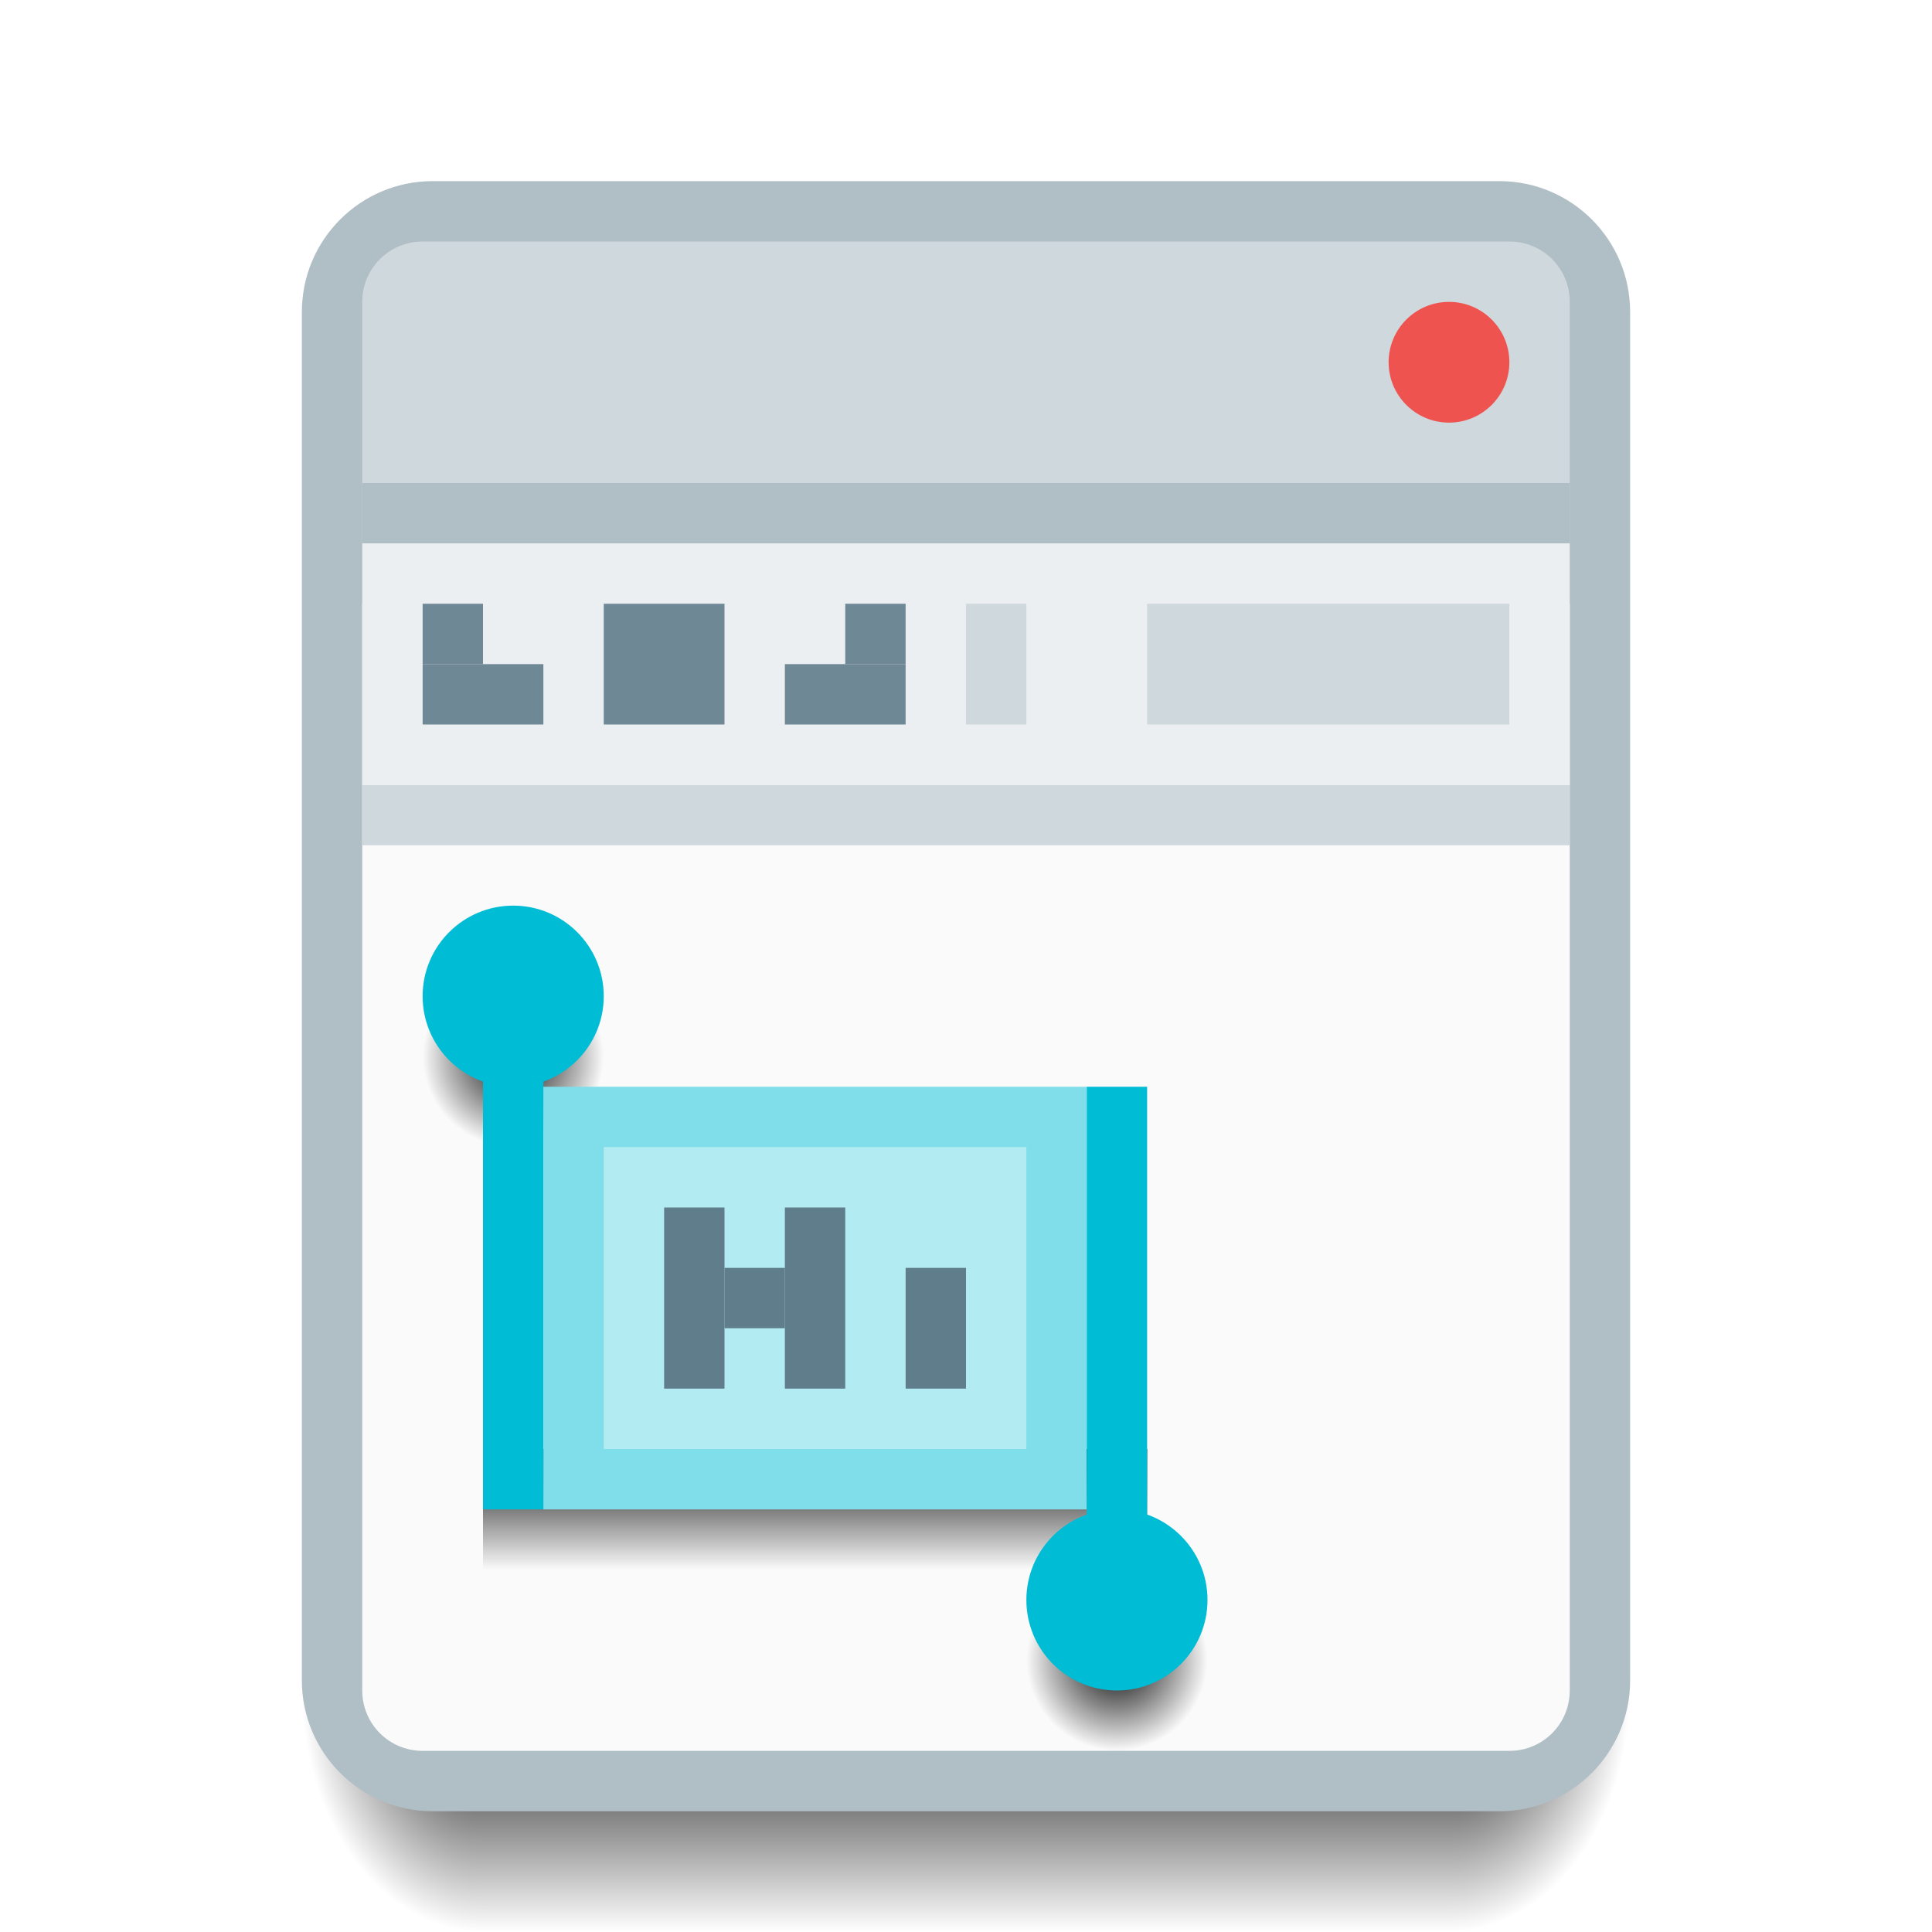
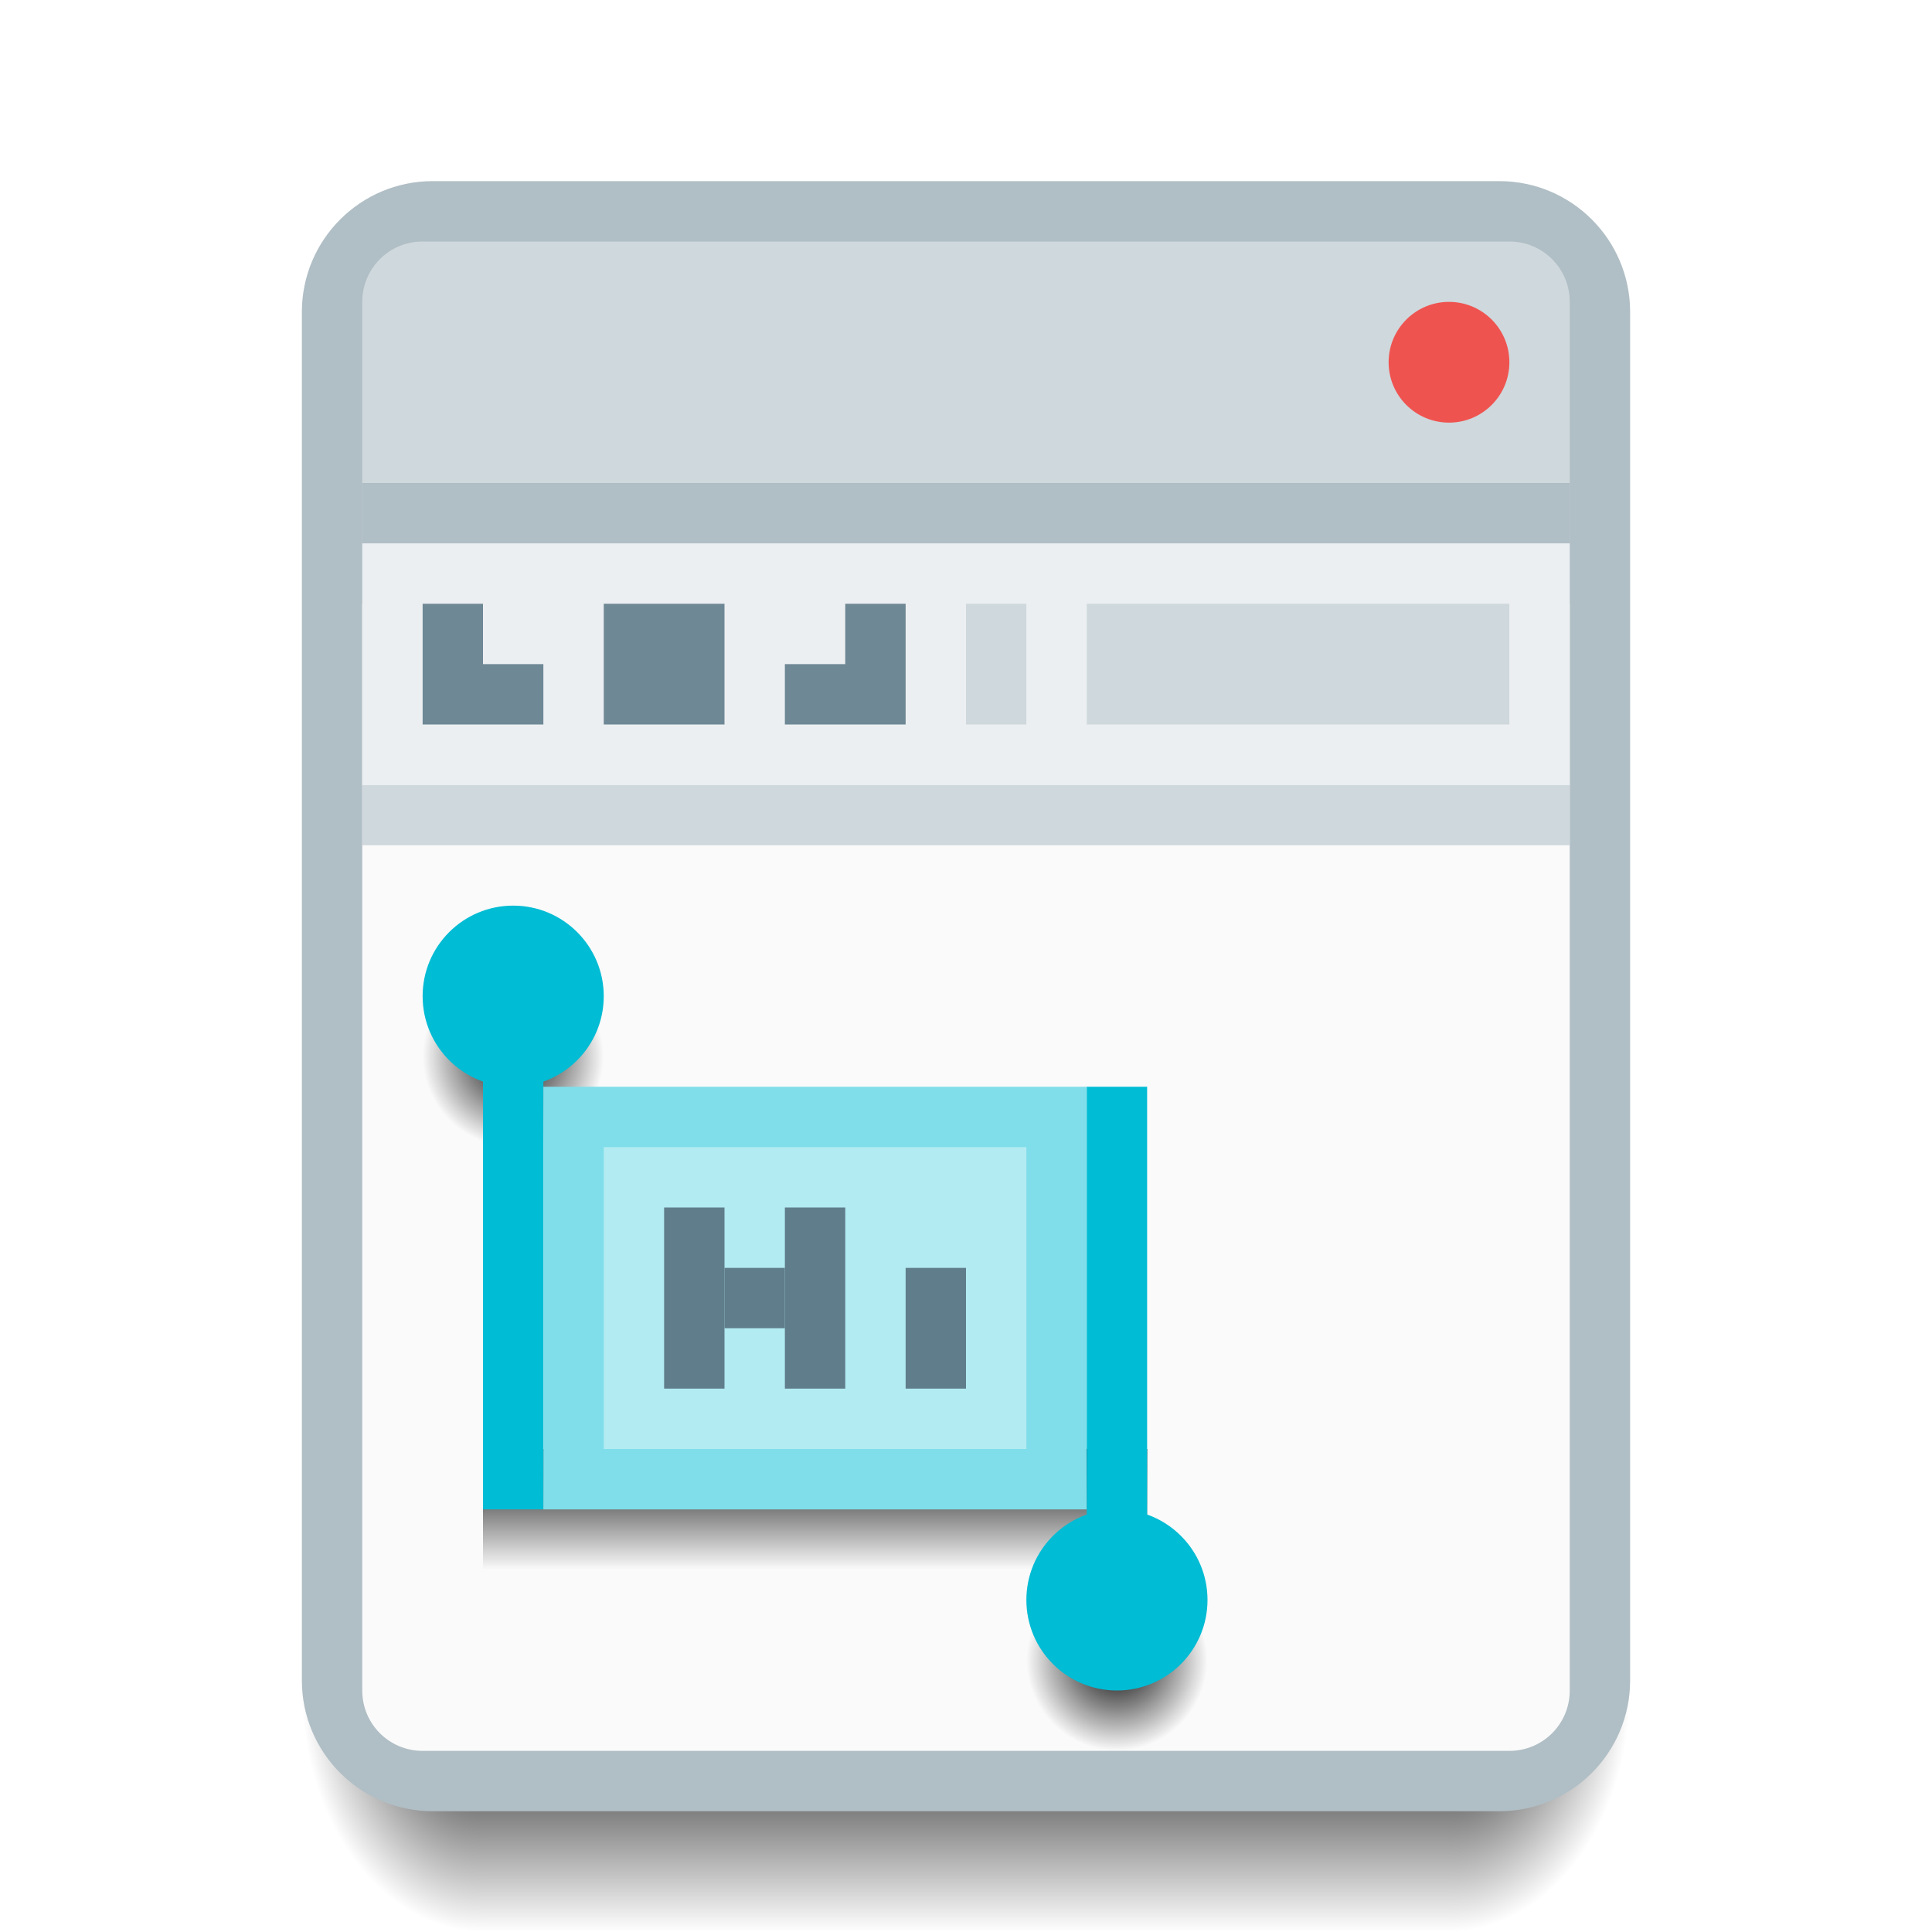
<svg xmlns="http://www.w3.org/2000/svg" xmlns:xlink="http://www.w3.org/1999/xlink" width="32" height="32" viewBox="0 0 32 32" id="svg2" version="1.1">
  <defs id="defs4">
    <linearGradient id="Shadow">
      <stop style="stop-color:#000000;stop-opacity:1;" offset="0" id="stop4181" />
      <stop style="stop-color:#000000;stop-opacity:0;" offset="1" id="stop4183" />
    </linearGradient>
    <radialGradient xlink:href="#Shadow" id="radialGradient4576-1" gradientUnits="userSpaceOnUse" gradientTransform="matrix(3.1111458e-7,2.666667,-2,2.3333583e-7,80.99998,973.6955)" cx="28" cy="28.5" fx="28" fy="28.5" r="1.5" />
    <radialGradient xlink:href="#Shadow" id="radialGradient4578-6" gradientUnits="userSpaceOnUse" gradientTransform="matrix(-2,2.4329792e-6,-3.2319946e-6,-2.666667,9.119531,1131.421)" cx="0.56" cy="31.147" fx="0.56" fy="31.147" r="1.5" />
    <linearGradient y2="32" x2="16" y1="28" x1="16" gradientTransform="translate(1.3846069e-7,1020.362)" gradientUnits="userSpaceOnUse" id="linearGradient4255" xlink:href="#Shadow" />
    <linearGradient xlink:href="#Shadow" id="linearGradient4363" x1="14" y1="1044.362" x2="14" y2="1046.362" gradientUnits="userSpaceOnUse" />
    <radialGradient xlink:href="#Shadow" id="radialGradient4369" cx="8.5" cy="1037.862" fx="8.5" fy="1037.862" r="1.5" gradientUnits="userSpaceOnUse" />
    <radialGradient gradientTransform="translate(10,10.00056)" xlink:href="#Shadow" id="radialGradient4369-3" cx="8.5" cy="1037.862" fx="8.5" fy="1037.862" r="1.5" gradientUnits="userSpaceOnUse" />
  </defs>
  <g id="layer1" transform="translate(0,-1020.362)">
    <path id="path4574-2" d="m 8,1048.362 0,4 16,0 0,-4 z" style="opacity:1;fill:url(#linearGradient4255);fill-opacity:1;stroke:none;stroke-width:2;stroke-linecap:round;stroke-linejoin:round;stroke-miterlimit:4;stroke-dasharray:none;stroke-opacity:0.528" />
    <path id="path4572-1" d="m 8,1048.362 -3,0 0,1 c 0,1.662 1.338,3 3,3 l 0,-4 z" style="opacity:1;fill:url(#radialGradient4578-6);fill-opacity:1;stroke:none;stroke-width:2;stroke-linecap:round;stroke-linejoin:round;stroke-miterlimit:4;stroke-dasharray:none;stroke-opacity:0.528" />
    <path id="path4570-2" d="m 24,1048.362 0,4 c 1.662,0 3,-1.338 3,-3 l 0,-1 -3,0 z" style="opacity:1;fill:url(#radialGradient4576-1);fill-opacity:1;stroke:none;stroke-width:2;stroke-linecap:round;stroke-linejoin:round;stroke-miterlimit:4;stroke-dasharray:none;stroke-opacity:0.528" />
    <rect style="opacity:1;fill:#b0bec5;fill-opacity:1;stroke:none;stroke-width:2;stroke-linecap:round;stroke-linejoin:round;stroke-miterlimit:4;stroke-dasharray:none;stroke-opacity:0.528" id="rect4582" width="22" height="27" x="5" y="1023.362" ry="2.167" />
    <path style="opacity:1;fill:#fafafa;fill-opacity:1;stroke:none;stroke-width:2;stroke-linecap:round;stroke-linejoin:round;stroke-miterlimit:4;stroke-dasharray:none;stroke-opacity:0.528" d="M 26 10 L 6 10 L 6 28 C 6 28.554 6.446 29 7 29 L 25 29 C 25.554 29 26 28.554 26 28 L 26 10 z " id="path4314" transform="translate(0,1020.362)" />
    <path style="opacity:1;fill:#cfd8dc;fill-opacity:1;stroke:none;stroke-width:2;stroke-linecap:round;stroke-linejoin:round;stroke-miterlimit:4;stroke-dasharray:none;stroke-opacity:0.528" d="m 7,1024.362 c -0.554,0 -1,0.446 -1,1 l 0,4 20,0 0,-4 c 0,-0.554 -0.446,-1 -1,-1 l -18,0 z" id="rect4168" />
    <rect style="opacity:1;fill:#b0bec5;fill-opacity:1;stroke:none;stroke-width:2;stroke-linecap:round;stroke-linejoin:round;stroke-miterlimit:4;stroke-dasharray:none;stroke-opacity:1" id="rect4316" width="20" height="1" x="6" y="1028.362" ry="0" />
    <circle style="opacity:1;fill:#ef5350;fill-opacity:1;stroke:none;stroke-width:2;stroke-linecap:round;stroke-linejoin:round;stroke-miterlimit:4;stroke-dasharray:none;stroke-opacity:1" id="path4318" cx="24" cy="1026.362" r="1" />
    <rect style="opacity:1;fill:#fafafa;fill-opacity:1;stroke:none;stroke-width:2;stroke-linecap:round;stroke-linejoin:round;stroke-miterlimit:4;stroke-dasharray:none;stroke-opacity:1" id="rect4320" width="18" height="17" x="7" y="1031.362" />
    <rect style="opacity:1;fill:#cfd8dc;fill-opacity:1;stroke:none;stroke-width:2;stroke-linecap:round;stroke-linejoin:round;stroke-miterlimit:4;stroke-dasharray:none;stroke-opacity:1" id="rect4322" width="20" height="1" x="6" y="1033.362" />
    <rect style="opacity:1;fill:#eceff1;fill-opacity:1;stroke:none;stroke-width:2;stroke-linecap:round;stroke-linejoin:round;stroke-miterlimit:4;stroke-dasharray:none;stroke-opacity:1" id="rect4324" width="20" height="4" x="6" y="1029.362" />
-     <rect style="opacity:1;fill:#cfd8dc;fill-opacity:1;stroke:none;stroke-width:2;stroke-linecap:round;stroke-linejoin:round;stroke-miterlimit:4;stroke-dasharray:none;stroke-opacity:1" id="rect4326" width="6" height="2" x="19" y="1030.362" />
-     <rect style="opacity:1;fill:#6e8895;fill-opacity:1;stroke:none;stroke-width:2;stroke-linecap:round;stroke-linejoin:round;stroke-miterlimit:4;stroke-dasharray:none;stroke-opacity:1" id="rect4328" width="1" height="1" x="7" y="1030.362" ry="0" />
-     <rect style="opacity:1;fill:#6e8895;fill-opacity:1;stroke:none;stroke-width:2;stroke-linecap:round;stroke-linejoin:round;stroke-miterlimit:4;stroke-dasharray:none;stroke-opacity:1" id="rect4330" width="2" height="1" x="7" y="1031.362" />
-     <rect style="opacity:1;fill:#6e8895;fill-opacity:1;stroke:none;stroke-width:2;stroke-linecap:round;stroke-linejoin:round;stroke-miterlimit:4;stroke-dasharray:none;stroke-opacity:1" id="rect4332" width="2" height="2" x="10" y="1030.362" />
-     <rect style="opacity:1;fill:#6e8895;fill-opacity:1;stroke:none;stroke-width:2;stroke-linecap:round;stroke-linejoin:round;stroke-miterlimit:4;stroke-dasharray:none;stroke-opacity:1" id="rect4334" width="1" height="1" x="14" y="1030.362" />
-     <rect style="opacity:1;fill:#6e8895;fill-opacity:1;stroke:none;stroke-width:2;stroke-linecap:round;stroke-linejoin:round;stroke-miterlimit:4;stroke-dasharray:none;stroke-opacity:1" id="rect4336" width="2" height="1" x="13" y="1031.362" />
+     <rect style="opacity:1;fill:#cfd8dc;fill-opacity:1;stroke:none;stroke-width:2;stroke-linecap:round;stroke-linejoin:round;stroke-miterlimit:4;stroke-dasharray:none;stroke-opacity:1" id="rect4326" width="7" height="2" x="18" y="1030.362" />
+     <path style="opacity:1;fill:#6e8895;fill-opacity:1;stroke:none;stroke-width:2;stroke-linecap:round;stroke-linejoin:round;stroke-miterlimit:4;stroke-dasharray:none;stroke-opacity:1" d="M 7 10 L 7 11 L 7 12 L 9 12 L 9 11 L 8 11 L 8 10 L 7 10 z M 10 10 L 10 12 L 12 12 L 12 10 L 10 10 z M 14 10 L 14 11 L 13 11 L 13 12 L 15 12 L 15 11 L 15 10 L 14 10 z " transform="translate(0,1020.362)" id="rect4328" />
    <rect style="opacity:1;fill:#cfd8dc;fill-opacity:1;stroke:none;stroke-width:2;stroke-linecap:round;stroke-linejoin:round;stroke-miterlimit:4;stroke-dasharray:none;stroke-opacity:1" id="rect4338" width="1" height="2" x="16" y="1030.362" />
    <circle r="1.5" cy="1037.862" cx="8.5" id="circle4365" style="opacity:1;fill:url(#radialGradient4369);fill-opacity:1;stroke:none;stroke-width:2;stroke-linecap:round;stroke-linejoin:round;stroke-miterlimit:4;stroke-dasharray:none;stroke-opacity:1" />
    <circle style="opacity:1;fill:#00bcd4;fill-opacity:1;stroke:none;stroke-width:2;stroke-linecap:round;stroke-linejoin:round;stroke-miterlimit:4;stroke-dasharray:none;stroke-opacity:1" id="path4340" cx="8.5" cy="1036.862" r="1.5" />
    <rect style="opacity:1;fill:url(#linearGradient4363);fill-opacity:1;stroke:none;stroke-width:2;stroke-linecap:round;stroke-linejoin:round;stroke-miterlimit:4;stroke-dasharray:none;stroke-opacity:1" id="rect4361" width="11" height="2" x="8" y="1044.362" />
    <rect style="opacity:1;fill:#00bcd4;fill-opacity:1;stroke:none;stroke-width:2;stroke-linecap:round;stroke-linejoin:round;stroke-miterlimit:4;stroke-dasharray:none;stroke-opacity:1" id="rect4342" width="1" height="9" x="8" y="1036.362" />
    <rect style="opacity:1;fill:#80deea;fill-opacity:1;stroke:none;stroke-width:2;stroke-linecap:round;stroke-linejoin:round;stroke-miterlimit:4;stroke-dasharray:none;stroke-opacity:1" id="rect4344" width="9" height="7" x="9" y="1038.362" />
    <rect style="opacity:1;fill:#b2ebf2;fill-opacity:1;stroke:none;stroke-width:2;stroke-linecap:round;stroke-linejoin:round;stroke-miterlimit:4;stroke-dasharray:none;stroke-opacity:1" id="rect4346" width="7" height="5" x="10" y="1039.362" />
    <rect style="opacity:1;fill:#607d8b;fill-opacity:1;stroke:none;stroke-width:2;stroke-linecap:round;stroke-linejoin:round;stroke-miterlimit:4;stroke-dasharray:none;stroke-opacity:1" id="rect4349" width="1" height="3" x="11" y="1040.362" />
    <rect style="opacity:1;fill:#607d8b;fill-opacity:1;stroke:none;stroke-width:2;stroke-linecap:round;stroke-linejoin:round;stroke-miterlimit:4;stroke-dasharray:none;stroke-opacity:1" id="rect4351" width="1" height="1" x="12" y="1041.362" />
    <rect style="opacity:1;fill:#607d8b;fill-opacity:1;stroke:none;stroke-width:2;stroke-linecap:round;stroke-linejoin:round;stroke-miterlimit:4;stroke-dasharray:none;stroke-opacity:1" id="rect4353" width="1" height="3" x="13" y="1040.362" />
    <rect style="opacity:1;fill:#607d8b;fill-opacity:1;stroke:none;stroke-width:2;stroke-linecap:round;stroke-linejoin:round;stroke-miterlimit:4;stroke-dasharray:none;stroke-opacity:1" id="rect4355" width="1" height="2" x="15" y="1041.362" />
    <circle r="1.5" cy="1047.862" cx="18.5" id="circle4365-9" style="opacity:1;fill:url(#radialGradient4369-3);fill-opacity:1;stroke:none;stroke-width:2;stroke-linecap:round;stroke-linejoin:round;stroke-miterlimit:4;stroke-dasharray:none;stroke-opacity:1" />
    <circle style="opacity:1;fill:#00bcd4;fill-opacity:1;stroke:none;stroke-width:2;stroke-linecap:round;stroke-linejoin:round;stroke-miterlimit:4;stroke-dasharray:none;stroke-opacity:1" id="path4357" cx="18.5" cy="1046.862" r="1.5" />
    <rect style="opacity:1;fill:#00bcd4;fill-opacity:1;stroke:none;stroke-width:2;stroke-linecap:round;stroke-linejoin:round;stroke-miterlimit:4;stroke-dasharray:none;stroke-opacity:1" id="rect4359" width="1" height="8" x="18" y="1038.362" />
  </g>
</svg>
